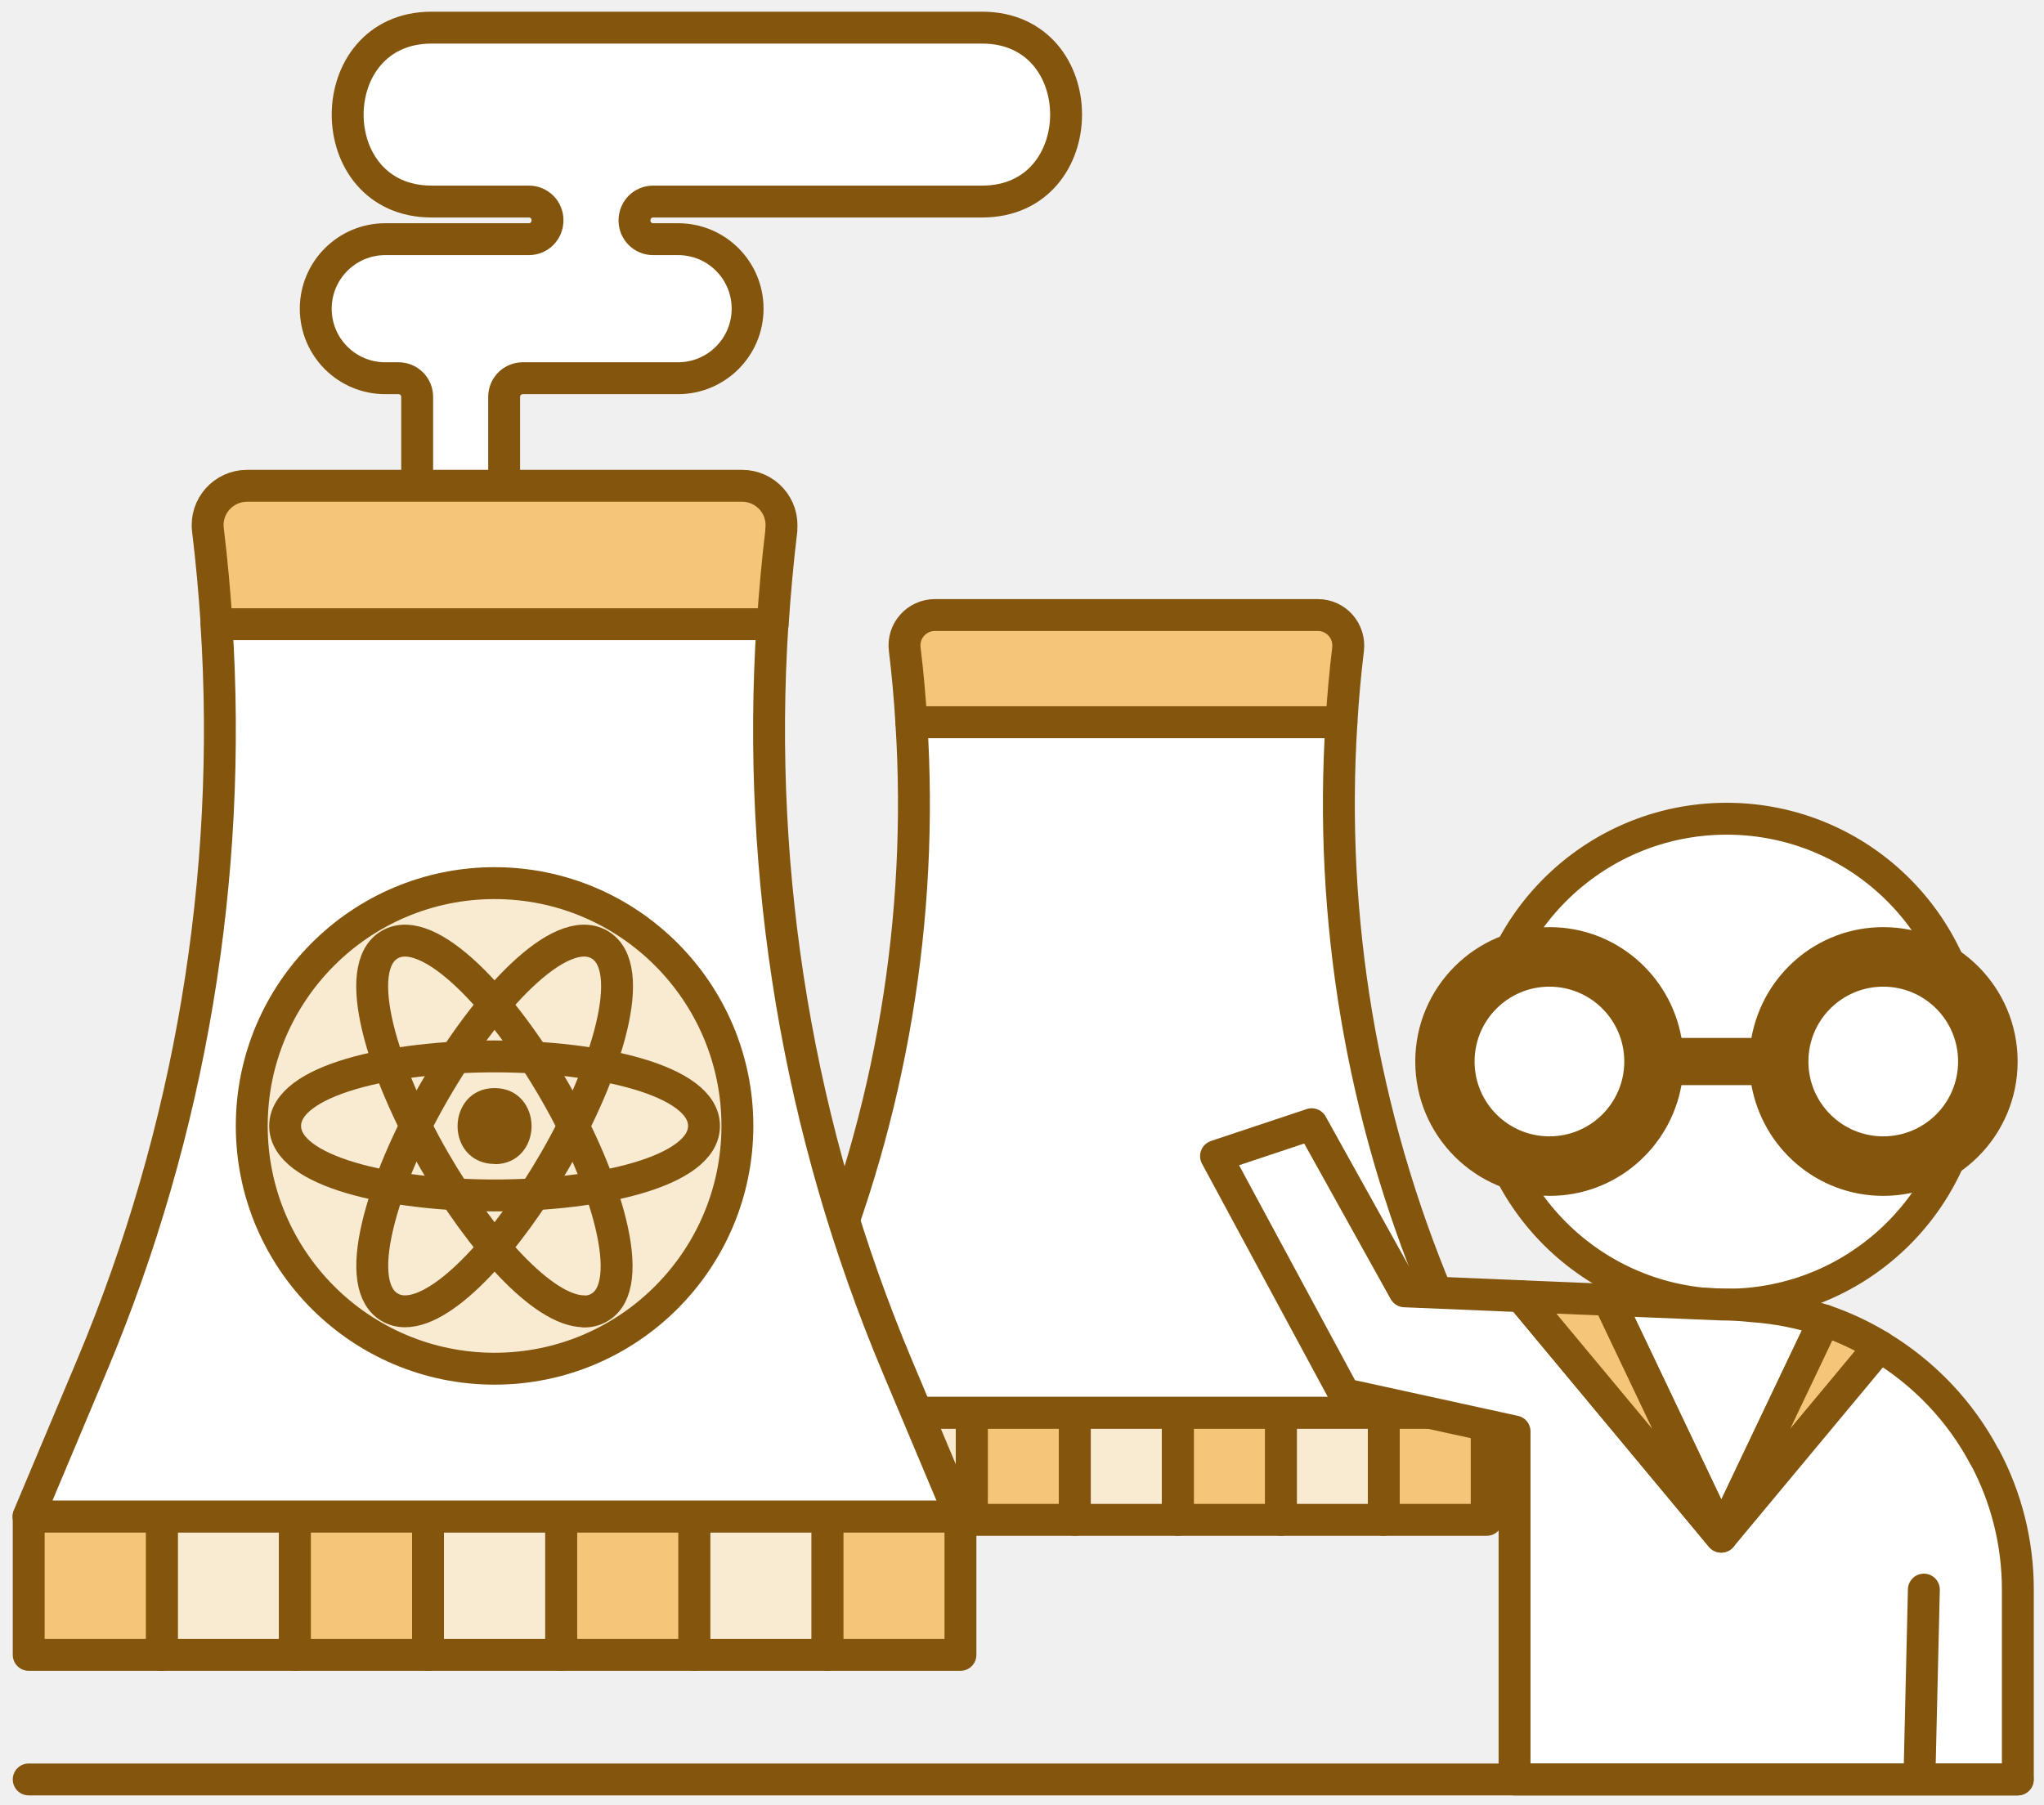
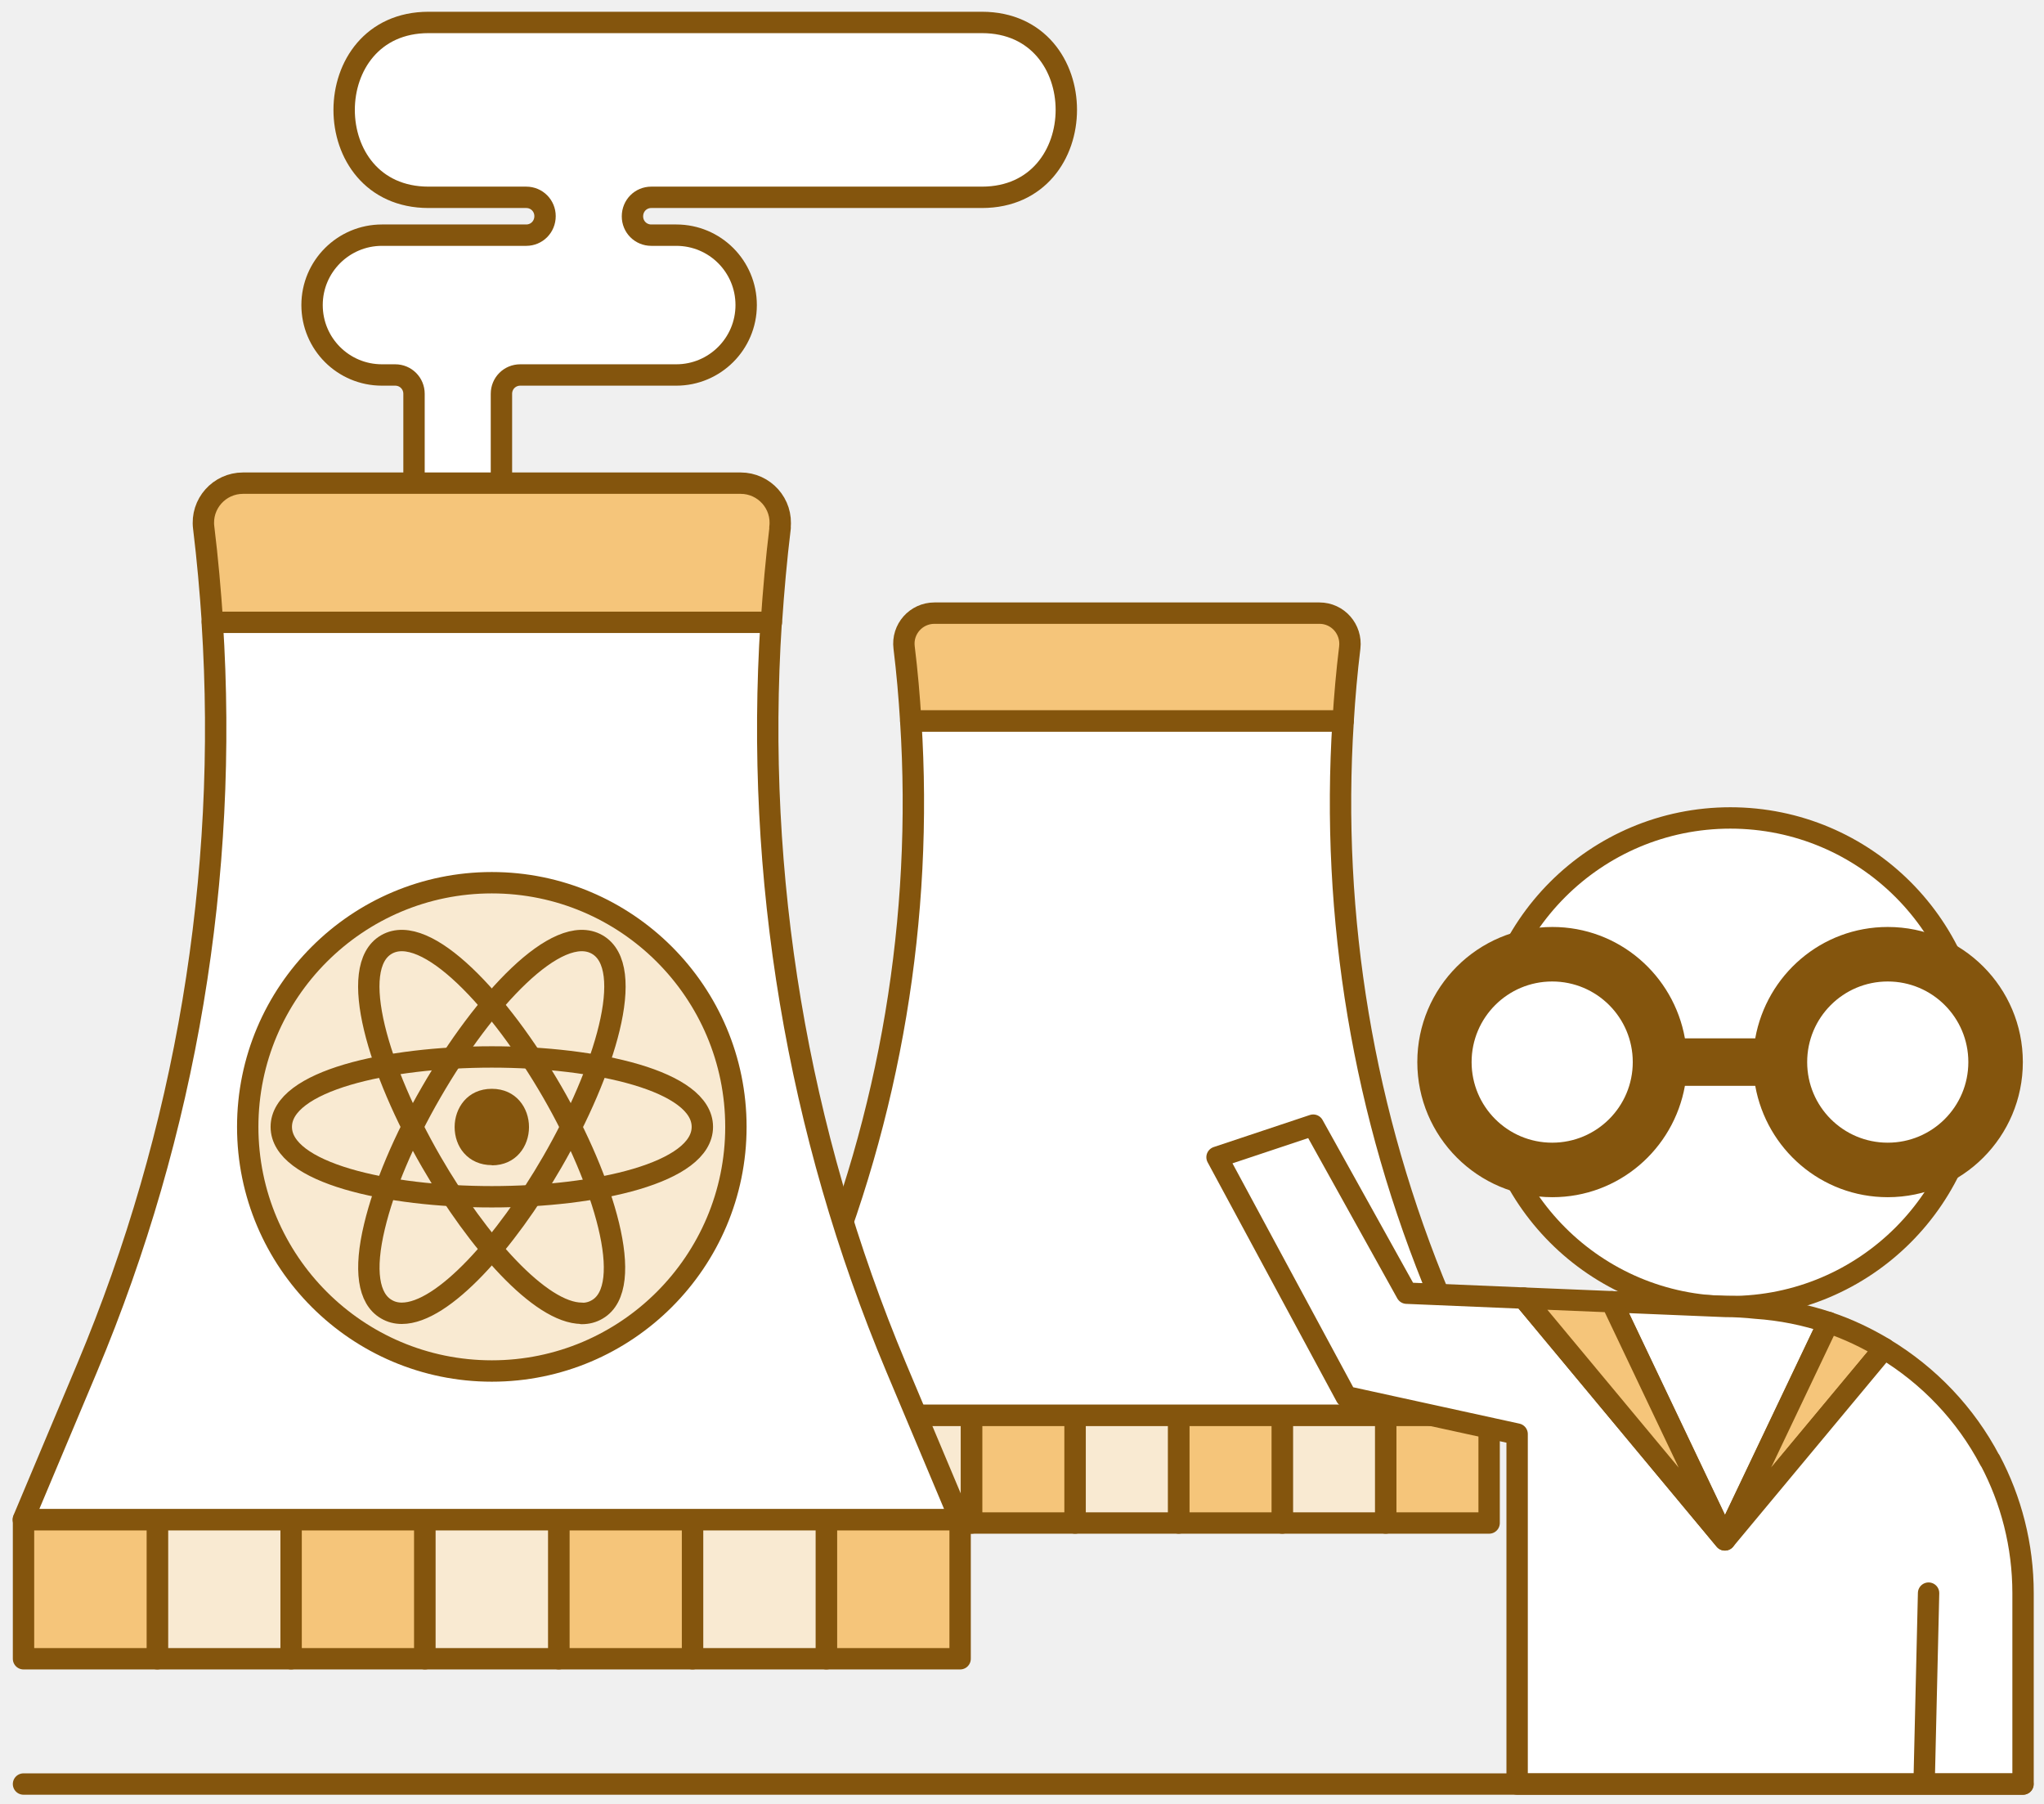
- <svg xmlns="http://www.w3.org/2000/svg" id="_레이어_1" data-name="레이어 1" viewBox="26.88 32.50 96.13 84.88">
+ <svg xmlns="http://www.w3.org/2000/svg" id="_레이어_1" data-name="레이어 1" viewBox="27.13 32.75 95.63 84.38">
  <defs>
    <style>
      .cls-1 {
-         fill: #fff;
+         fill: none;
      }

      .cls-1, .cls-2, .cls-3, .cls-4 {
        stroke: #84550d;
        stroke-linecap: round;
        stroke-linejoin: round;
-         stroke-width: 1.5px;
      }

      .cls-2 {
-         fill: #f5c57a;
+         fill: #fff;
      }

      .cls-5 {
        fill: #84550d;
      }

      .cls-3 {
-         fill: none;
+         fill: #f5c57a;
      }

      .cls-4 {
        fill: #f9ead2;
      }
    </style>
  </defs>
  <g>
    <rect class="cls-4" x="67.74" y="98.95" width="4.84" height="5.04" />
-     <rect class="cls-2" x="72.59" y="98.95" width="4.84" height="5.04" />
-     <rect class="cls-2" x="62.9" y="98.95" width="4.84" height="5.04" />
-     <rect class="cls-2" x="91.96" y="98.95" width="4.84" height="5.04" />
+     <rect class="cls-3" x="72.59" y="98.95" width="4.84" height="5.04" />
+     <rect class="cls-3" x="62.9" y="98.95" width="4.84" height="5.04" />
+     <rect class="cls-3" x="91.96" y="98.95" width="4.84" height="5.04" />
    <rect class="cls-4" x="87.12" y="98.95" width="4.84" height="5.04" />
-     <rect class="cls-2" x="82.28" y="98.95" width="4.84" height="5.04" />
+     <rect class="cls-3" x="82.28" y="98.95" width="4.84" height="5.04" />
    <rect class="cls-4" x="77.43" y="98.95" width="4.84" height="5.04" />
-     <path class="cls-1" d="M89.97,66.47h-20.23c.59,9.21-.95,18.44-4.53,26.98l-2.31,5.5h33.91l-2.31-5.5c-3.58-8.54-5.12-17.77-4.53-26.98Z" />
-     <path class="cls-2" d="M90.28,63.04h0c.1-.86-.56-1.61-1.42-1.61h-18.01c-.86,0-1.53.75-1.42,1.61h0c.14,1.14.24,2.28.31,3.43h20.23c.07-1.14.17-2.29.31-3.43Z" />
-     <path class="cls-1" d="M73.07,33.8h-25.89c-5.26,0-5.27,8.18,0,8.18h4.57c.49,0,.88.39.88.88h0c0,.5-.39.89-.88.89h-6.75c-1.8,0-3.27,1.46-3.27,3.27h0c0,1.81,1.46,3.27,3.27,3.27h.62c.49,0,.88.39.88.88v7.3c0,2.63,4.09,2.63,4.09,0v-7.3c0-.49.39-.88.88-.88h7.3c1.8,0,3.27-1.46,3.27-3.27h0c0-1.81-1.46-3.27-3.27-3.27h-1.17c-.49,0-.88-.39-.88-.88h0c0-.5.39-.89.88-.89h15.47c5.26,0,5.27-8.18,0-8.18Z" />
+     <path class="cls-2" d="M89.97,66.47h-20.23c.59,9.21-.95,18.44-4.53,26.98l-2.31,5.5h33.91l-2.31-5.5c-3.58-8.54-5.12-17.77-4.53-26.98Z" />
+     <path class="cls-3" d="M90.28,63.04h0c.1-.86-.56-1.61-1.42-1.61h-18.01c-.86,0-1.53.75-1.42,1.61h0c.14,1.14.24,2.28.31,3.43h20.23c.07-1.14.17-2.29.31-3.43Z" />
+     <path class="cls-2" d="M73.07,33.8h-25.89c-5.26,0-5.27,8.18,0,8.18h4.57c.49,0,.88.39.88.88h0c0,.5-.39.89-.88.89h-6.75c-1.8,0-3.27,1.46-3.27,3.27h0c0,1.81,1.46,3.27,3.27,3.27h.62c.49,0,.88.39.88.88v7.3c0,2.63,4.09,2.63,4.09,0v-7.3c0-.49.39-.88.88-.88h7.3c1.8,0,3.27-1.46,3.27-3.27h0c0-1.81-1.46-3.27-3.27-3.27h-1.17c-.49,0-.88-.39-.88-.88h0c0-.5.39-.89.88-.89h15.47c5.26,0,5.27-8.18,0-8.18Z" />
    <rect class="cls-4" x="34.49" y="103.83" width="6.26" height="6.51" />
-     <rect class="cls-2" x="40.75" y="103.83" width="6.26" height="6.51" />
-     <rect class="cls-2" x="28.23" y="103.83" width="6.26" height="6.51" />
-     <rect class="cls-2" x="65.79" y="103.83" width="6.26" height="6.51" />
+     <rect class="cls-3" x="40.75" y="103.83" width="6.26" height="6.51" />
+     <rect class="cls-3" x="28.23" y="103.83" width="6.26" height="6.51" />
+     <rect class="cls-3" x="65.79" y="103.83" width="6.26" height="6.51" />
    <rect class="cls-4" x="59.53" y="103.83" width="6.26" height="6.51" />
-     <rect class="cls-2" x="53.27" y="103.83" width="6.26" height="6.51" />
+     <rect class="cls-3" x="53.27" y="103.83" width="6.26" height="6.51" />
    <rect class="cls-4" x="47.01" y="103.83" width="6.26" height="6.51" />
-     <path class="cls-1" d="M63.21,61.85h-26.15c.77,11.9-1.22,23.84-5.85,34.87l-2.99,7.11h43.83l-2.99-7.11c-4.63-11.03-6.62-22.97-5.85-34.87Z" />
-     <path class="cls-2" d="M63.62,57.43h0c.14-1.11-.73-2.08-1.84-2.08h-23.28c-1.11,0-1.98.97-1.84,2.08h0c.18,1.47.31,2.95.41,4.43h26.15c.1-1.48.23-2.95.41-4.43Z" />
+     <path class="cls-2" d="M63.21,61.85h-26.15c.77,11.9-1.22,23.84-5.85,34.87l-2.99,7.11h43.83l-2.99-7.11c-4.63-11.03-6.62-22.97-5.85-34.87Z" />
+     <path class="cls-3" d="M63.62,57.43h0c.14-1.11-.73-2.08-1.84-2.08h-23.28c-1.11,0-1.98.97-1.84,2.08h0c.18,1.47.31,2.95.41,4.43h26.15c.1-1.48.23-2.95.41-4.43Z" />
    <path class="cls-4" d="M50.14,96.88c-6.3,0-11.42-5.12-11.42-11.42s5.12-11.42,11.42-11.42,11.42,5.12,11.42,11.42-5.12,11.42-11.42,11.42Z" />
-     <path class="cls-3" d="M50.14,88.73c-4.9,0-9.85-1.12-9.85-3.27s4.96-3.27,9.85-3.27,9.85,1.12,9.85,3.27-4.96,3.27-9.85,3.27Z" />
-     <path class="cls-3" d="M45.93,94.18c-.26,0-.5-.06-.72-.19-.85-.49-1.05-1.83-.56-3.87.44-1.85,1.38-4.08,2.66-6.29,2.45-4.24,5.89-7.97,7.76-6.9h0c1.86,1.07.35,5.93-2.1,10.17-2.16,3.74-5.1,7.08-7.04,7.08Z" />
-     <path class="cls-3" d="M54.35,94.18c-1.94,0-4.88-3.34-7.04-7.08-2.45-4.24-3.95-9.1-2.1-10.17h0c1.86-1.07,5.31,2.66,7.76,6.9,2.39,4.14,3.94,9.11,2.1,10.17-.22.13-.46.19-.72.19Z" />
+     <path class="cls-1" d="M50.14,88.73c-4.9,0-9.85-1.12-9.85-3.27s4.96-3.27,9.85-3.27,9.85,1.12,9.85,3.27-4.96,3.27-9.85,3.27Z" />
+     <path class="cls-1" d="M45.93,94.18c-.26,0-.5-.06-.72-.19-.85-.49-1.05-1.83-.56-3.87.44-1.85,1.38-4.08,2.66-6.29,2.45-4.24,5.89-7.97,7.76-6.9h0c1.86,1.07.35,5.93-2.1,10.17-2.16,3.74-5.1,7.08-7.04,7.08Z" />
+     <path class="cls-1" d="M54.35,94.18c-1.94,0-4.88-3.34-7.04-7.08-2.45-4.24-3.95-9.1-2.1-10.17h0c1.86-1.07,5.31,2.66,7.76,6.9,2.39,4.14,3.94,9.11,2.1,10.17-.22.13-.46.19-.72.19Z" />
    <path class="cls-5" d="M50.14,87.25c-.53,0-.99-.2-1.31-.57-.28-.32-.43-.76-.43-1.21,0-.89.6-1.79,1.74-1.79s1.74.9,1.74,1.79-.6,1.79-1.74,1.79Z" />
  </g>
  <g>
-     <path class="cls-1" d="M108.09,71.01c-6.31,0-11.43,5.11-11.43,11.43,0,6.31,5.11,11.43,11.42,11.43,6.31,0,11.43-5.11,11.43-11.43,0-6.31-5.11-11.43-11.43-11.43Z" />
-     <path class="cls-1" d="M112.67,94.61c-1.08-.36-2.21-.59-3.39-.67-.47-.05-.94-.08-1.44-.08,0,0,0,0,0,0s0,0,0,0l-5.3-.22,5.3,11.14,4.84-10.17Z" />
-     <path class="cls-2" d="M115.29,95.83c-.82-.49-1.69-.91-2.62-1.22l-4.84,10.17,7.45-8.95Z" />
-     <path class="cls-1" d="M120.23,101.06c-1.14-2.17-2.86-3.97-4.95-5.23l-7.45,8.95-9.41-11.31-5.48-.23-4.37-7.86-4.5,1.5,6.04,11.2,8,1.75v16.37h19.04l.21-8.93-.21,8.93h4.63v-8.93c0-2.24-.56-4.36-1.54-6.21Z" />
-     <polygon class="cls-2" points="102.53 93.64 98.42 93.47 107.83 104.78 102.53 93.64" />
+     <path class="cls-2" d="M108.09,71.01c-6.31,0-11.43,5.11-11.43,11.43,0,6.31,5.11,11.43,11.42,11.43,6.31,0,11.43-5.11,11.43-11.43,0-6.31-5.11-11.43-11.43-11.43Z" />
+     <path class="cls-2" d="M112.67,94.61c-1.08-.36-2.21-.59-3.39-.67-.47-.05-.94-.08-1.44-.08,0,0,0,0,0,0s0,0,0,0l-5.3-.22,5.3,11.14,4.84-10.17Z" />
+     <path class="cls-3" d="M115.29,95.83c-.82-.49-1.69-.91-2.62-1.22l-4.84,10.17,7.45-8.95Z" />
+     <path class="cls-2" d="M120.23,101.06c-1.14-2.17-2.86-3.97-4.95-5.23l-7.45,8.95-9.41-11.31-5.48-.23-4.37-7.86-4.5,1.5,6.04,11.2,8,1.75v16.37h19.04l.21-8.93-.21,8.93h4.63v-8.93c0-2.24-.56-4.36-1.54-6.21Z" />
+     <polygon class="cls-3" points="102.53 93.64 98.42 93.47 107.83 104.78 102.53 93.64" />
    <path class="cls-5" d="M115.45,76.11c-3.11,0-5.67,2.25-6.2,5.21h-3.29c-.53-2.96-3.09-5.21-6.2-5.21-3.49,0-6.32,2.83-6.32,6.32s2.83,6.32,6.32,6.32c3.11,0,5.67-2.25,6.2-5.21h3.29c.53,2.96,3.09,5.21,6.2,5.21,3.49,0,6.32-2.83,6.32-6.32s-2.83-6.32-6.32-6.32Z" />
-     <path class="cls-1" d="M99.75,86.7c-2.36,0-4.27-1.91-4.27-4.27s1.91-4.27,4.27-4.27,4.27,1.91,4.27,4.27-1.91,4.27-4.27,4.27Z" />
-     <path class="cls-1" d="M115.45,86.7c-2.36,0-4.27-1.91-4.27-4.27s1.91-4.27,4.27-4.27,4.27,1.91,4.27,4.27-1.91,4.27-4.27,4.27Z" />
-     <line class="cls-3" x1="121.77" y1="116.2" x2="28.23" y2="116.2" />
+     <path class="cls-2" d="M99.75,86.7c-2.36,0-4.27-1.91-4.27-4.27s1.91-4.27,4.27-4.27,4.27,1.91,4.27,4.27-1.91,4.27-4.27,4.27Z" />
+     <path class="cls-2" d="M115.45,86.7c-2.36,0-4.27-1.91-4.27-4.27s1.91-4.27,4.27-4.27,4.27,1.91,4.27,4.27-1.91,4.27-4.27,4.27Z" />
+     <line class="cls-1" x1="121.77" y1="116.2" x2="28.23" y2="116.2" />
  </g>
</svg>
